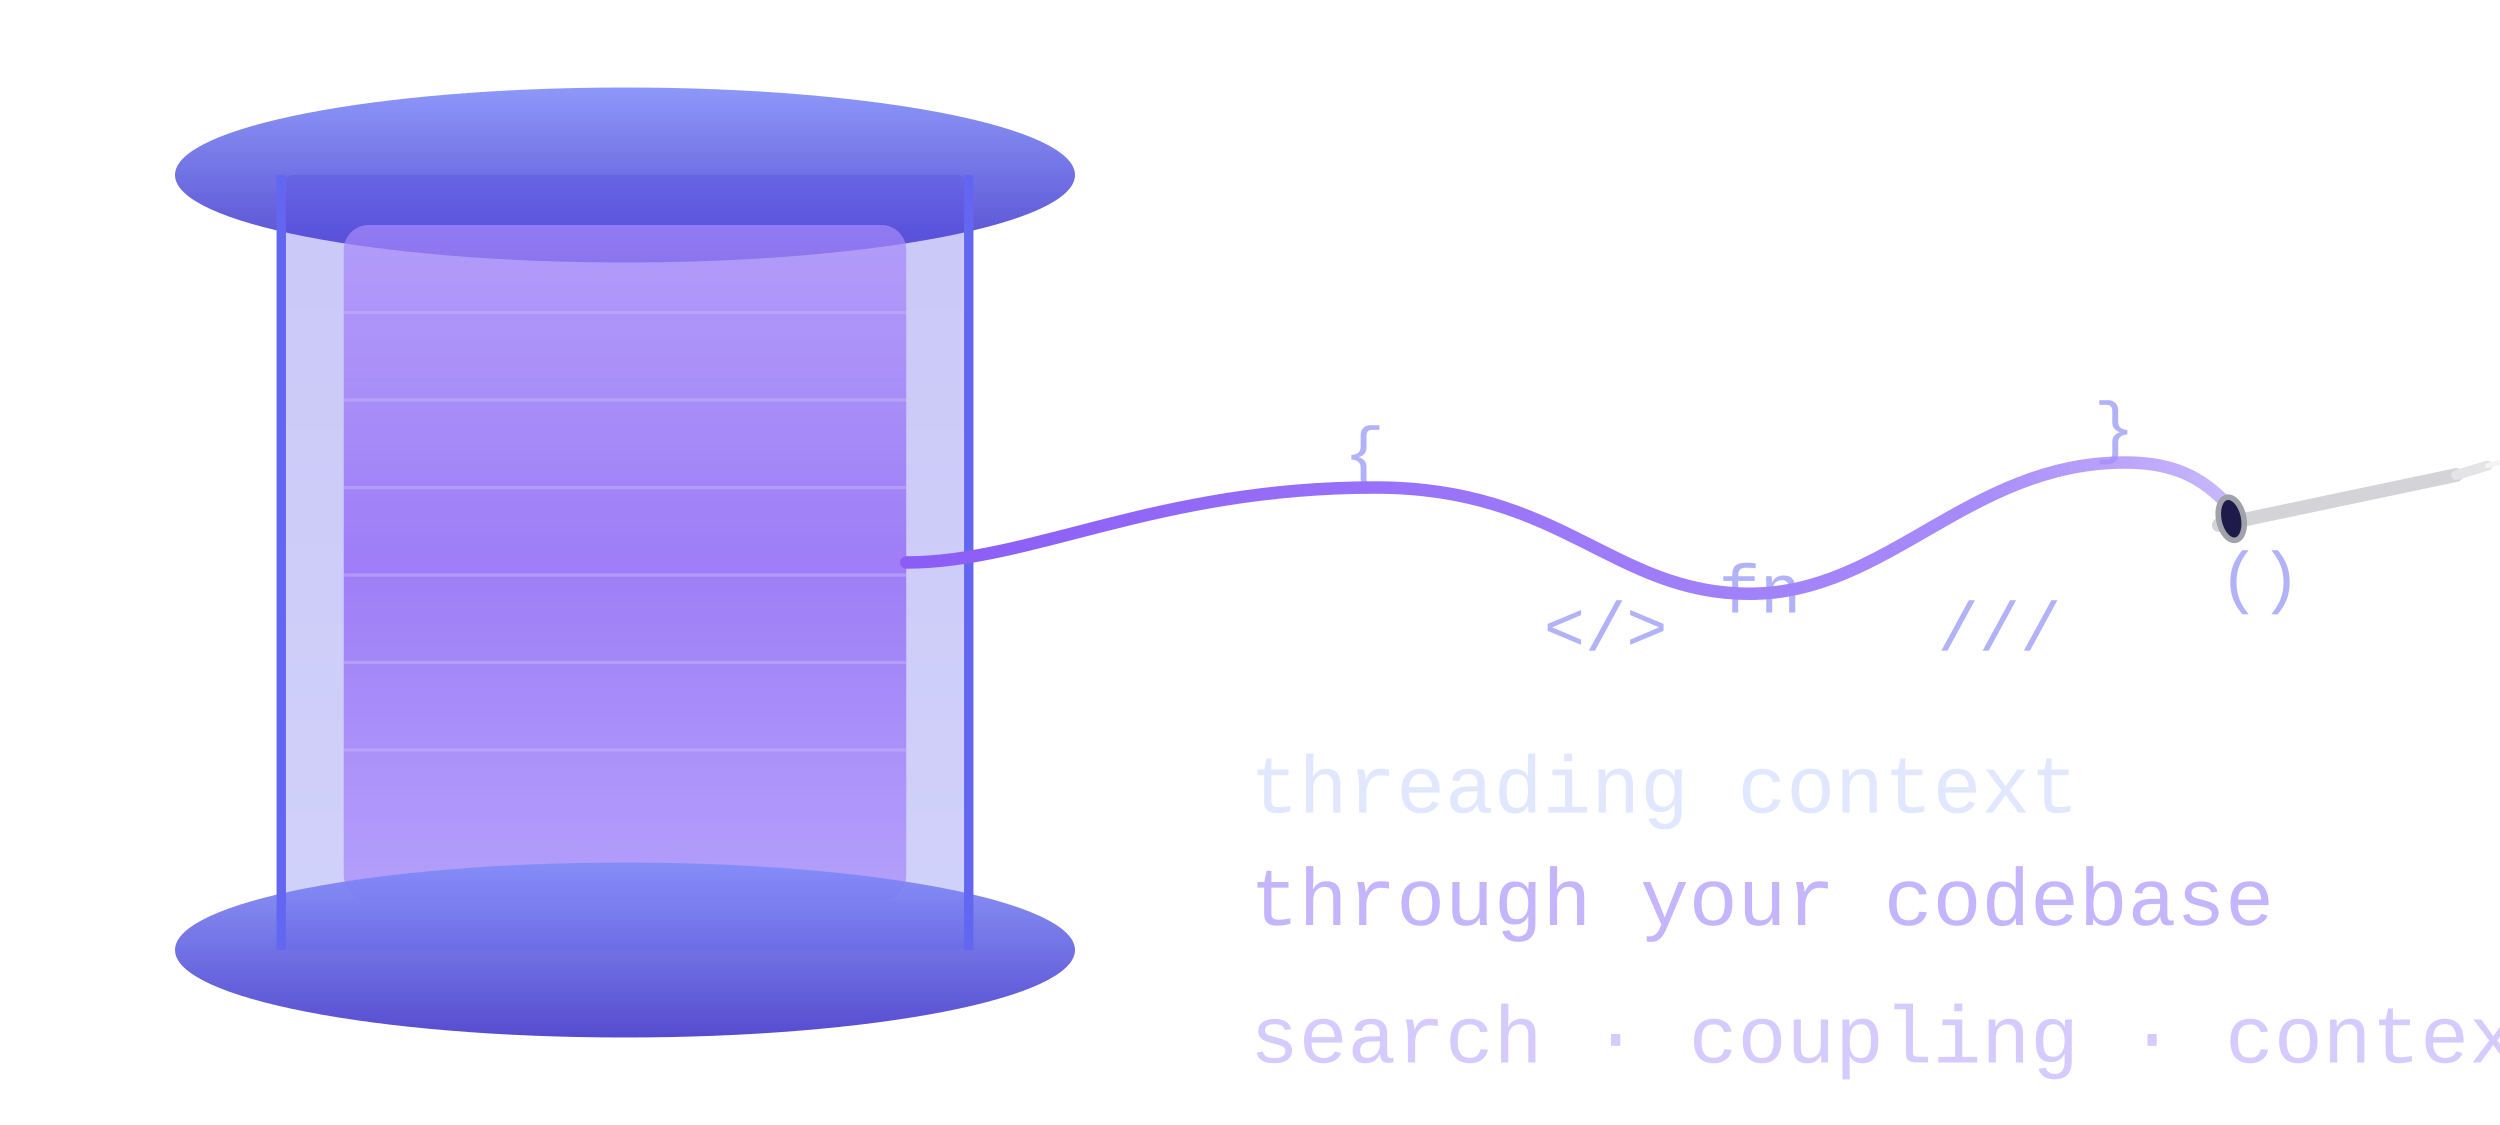
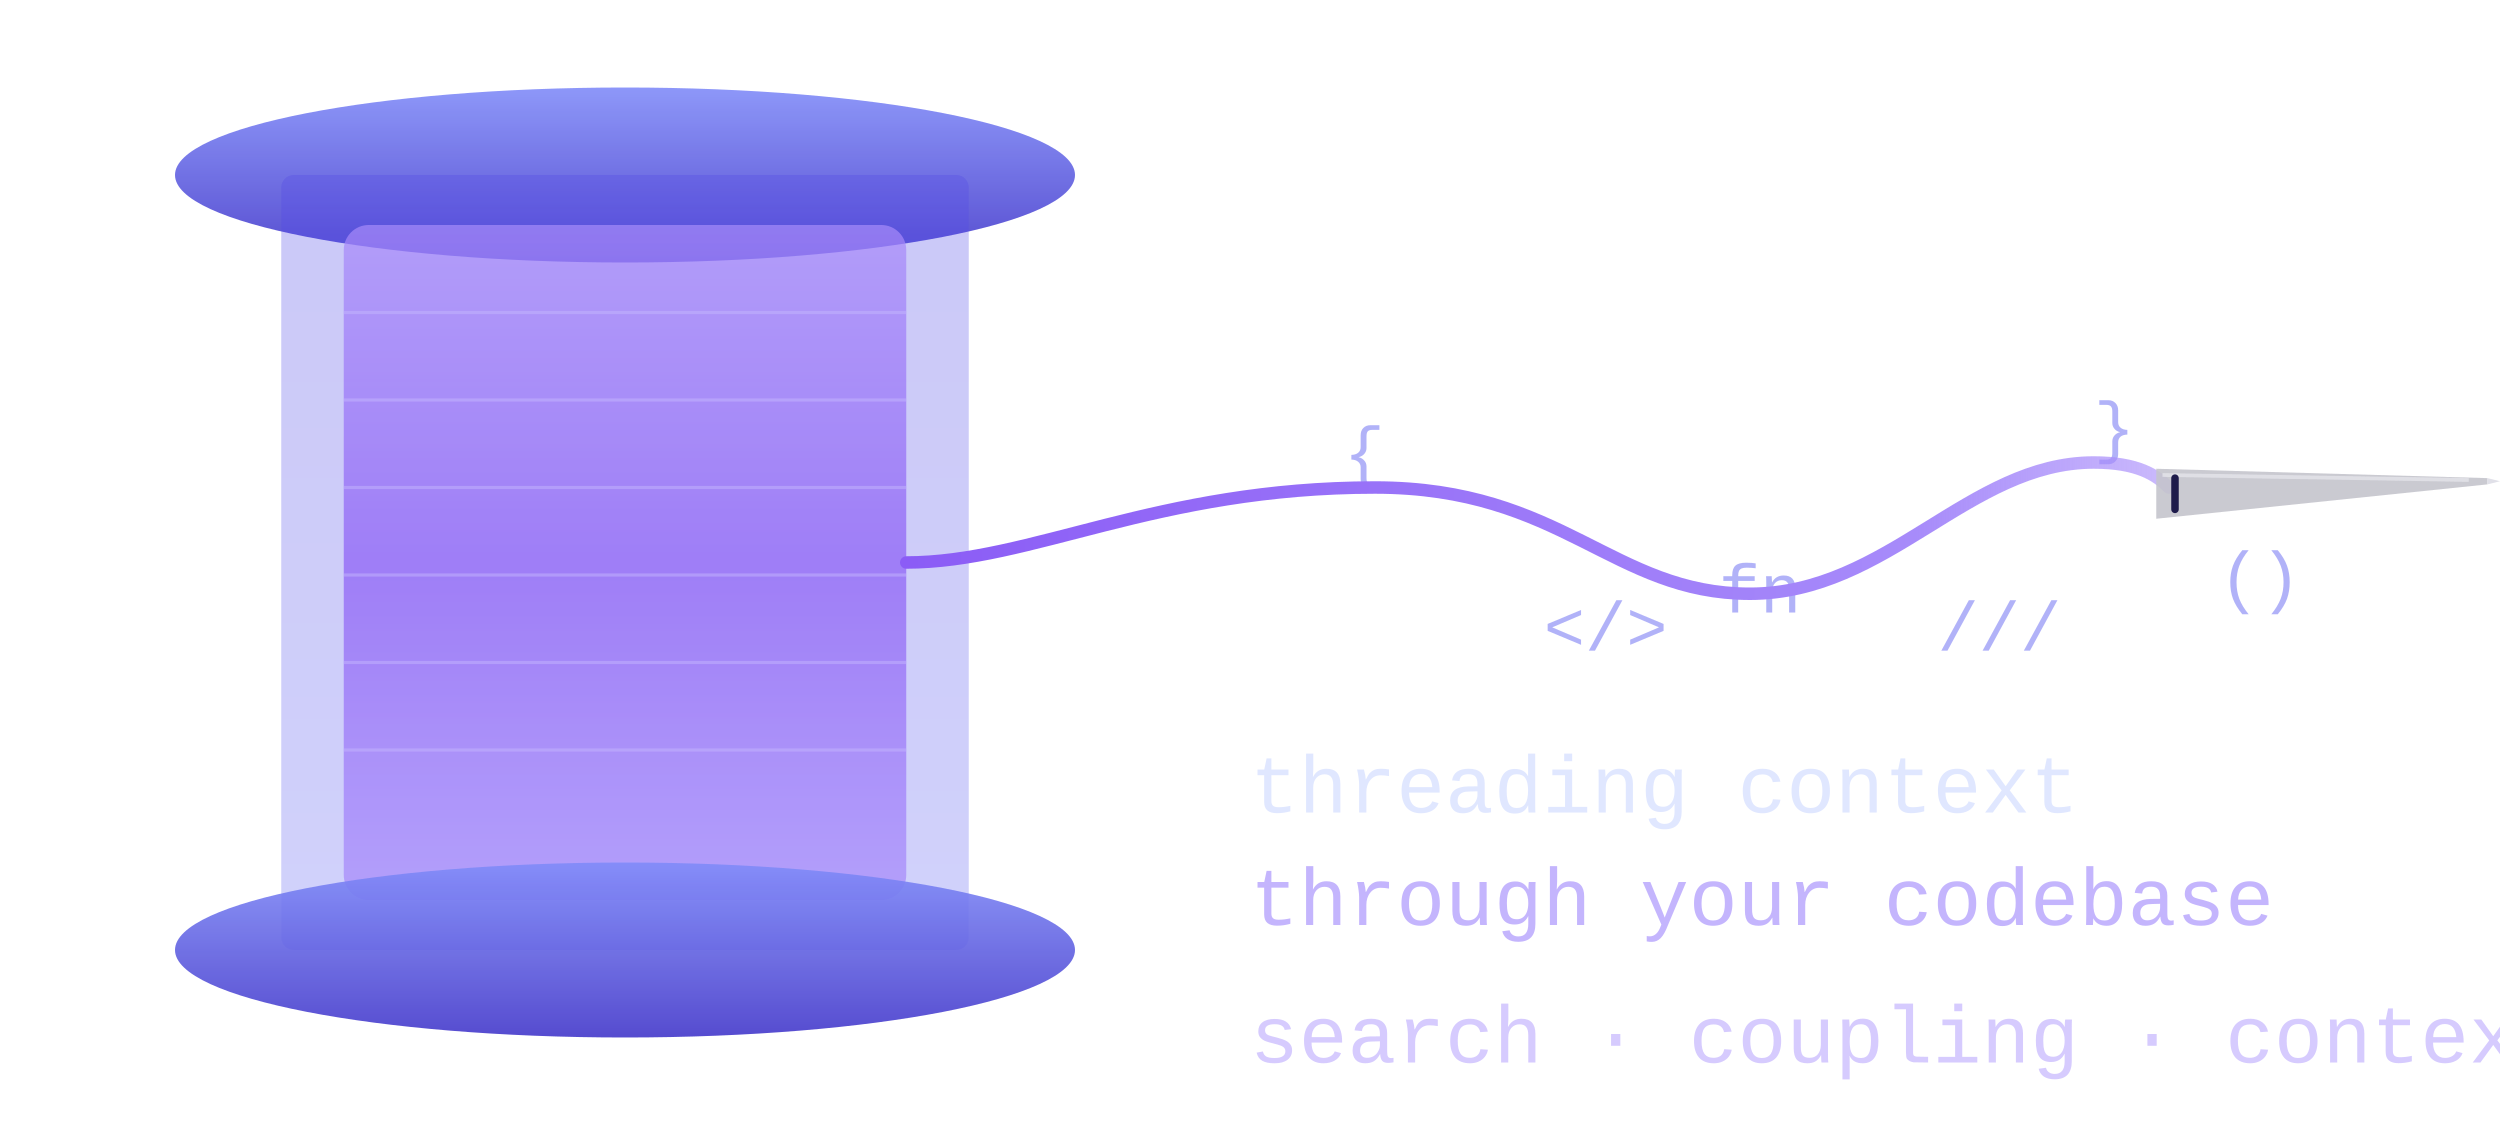
<svg xmlns="http://www.w3.org/2000/svg" viewBox="0 0 400 180" fill="none">
  <defs>
    <linearGradient id="spoolGrad" x1="0%" y1="0%" x2="0%" y2="100%">
      <stop offset="0%" style="stop-color:#4f46e5" />
      <stop offset="100%" style="stop-color:#6366f1" />
    </linearGradient>
    <linearGradient id="threadWrap" x1="0%" y1="0%" x2="0%" y2="100%">
      <stop offset="0%" style="stop-color:#a78bfa" />
      <stop offset="50%" style="stop-color:#8b5cf6" />
      <stop offset="100%" style="stop-color:#a78bfa" />
    </linearGradient>
    <linearGradient id="threadGrad" x1="0%" y1="0%" x2="100%" y2="0%">
      <stop offset="0%" style="stop-color:#8b5cf6" />
      <stop offset="80%" style="stop-color:#a78bfa" />
      <stop offset="100%" style="stop-color:#a78bfa;stop-opacity:0.6" />
    </linearGradient>
    <linearGradient id="flangeGrad" x1="0%" y1="0%" x2="0%" y2="100%">
      <stop offset="0%" style="stop-color:#818cf8" />
      <stop offset="100%" style="stop-color:#4338ca" />
    </linearGradient>
    <linearGradient id="needleGrad" x1="0%" y1="0%" x2="100%" y2="0%">
      <stop offset="0%" style="stop-color:#c4b5fd" />
      <stop offset="100%" style="stop-color:#e0e7ff" />
    </linearGradient>
  </defs>
  <style>
    .label { font-family: 'Courier New', Courier, monospace; font-size: 13px; fill: #c4b5fd; }
    .label-bright { font-family: 'Courier New', Courier, monospace; font-size: 13px; fill: #e0e7ff; }
    .code { font-family: 'Courier New', Courier, monospace; font-size: 11px; fill: #6366f1; opacity: 0.5; }
  </style>
  <ellipse cx="100" cy="28" rx="72" ry="14" fill="url(#flangeGrad)" opacity="0.9" />
  <rect x="45" y="28" width="110" height="124" rx="2" fill="url(#spoolGrad)" opacity="0.3" />
  <rect x="55" y="36" width="90" height="108" rx="4" fill="url(#threadWrap)" opacity="0.7" />
  <line x1="55" y1="50" x2="145" y2="50" stroke="#c4b5fd" stroke-width="0.5" opacity="0.5" />
  <line x1="55" y1="64" x2="145" y2="64" stroke="#c4b5fd" stroke-width="0.5" opacity="0.5" />
  <line x1="55" y1="78" x2="145" y2="78" stroke="#c4b5fd" stroke-width="0.5" opacity="0.5" />
  <line x1="55" y1="92" x2="145" y2="92" stroke="#c4b5fd" stroke-width="0.5" opacity="0.5" />
  <line x1="55" y1="106" x2="145" y2="106" stroke="#c4b5fd" stroke-width="0.5" opacity="0.5" />
  <line x1="55" y1="120" x2="145" y2="120" stroke="#c4b5fd" stroke-width="0.5" opacity="0.5" />
  <ellipse cx="100" cy="152" rx="72" ry="14" fill="url(#flangeGrad)" opacity="0.9" />
-   <line x1="45" y1="28" x2="45" y2="152" stroke="#6366f1" stroke-width="1.5" />
-   <line x1="155" y1="28" x2="155" y2="152" stroke="#6366f1" stroke-width="1.5" />
  <text x="215" y="76" class="code" font-size="14">{</text>
  <text x="275" y="98" class="code" font-size="14">fn</text>
  <text x="335" y="72" class="code" font-size="14">}</text>
  <text x="247" y="104" class="code" font-size="12">&lt;/&gt;</text>
  <text x="310" y="104" class="code" font-size="12">///</text>
  <text x="355" y="96" class="code" font-size="14">()</text>
-   <path d="M 145 90 C 165 90, 185 78, 220 78 C 250 78, 258 95, 280 95 C 302 95, 315 74, 340 74 C 352 74, 355 80, 358 82" stroke="url(#threadGrad)" stroke-width="2" fill="none" stroke-linecap="round" />
-   <path d="M 355 84 L 393 76" stroke="#d4d4d8" stroke-width="2.2" stroke-linecap="round" />
-   <path d="M 393 76 L 398 74.5" stroke="#e4e4e7" stroke-width="1.6" stroke-linecap="round" />
-   <path d="M 398 74.5 L 400 74" stroke="#f4f4f5" stroke-width="0.8" stroke-linecap="round" />
-   <ellipse cx="357" cy="83" rx="2" ry="3.5" stroke="#a1a1aa" stroke-width="0.9" fill="#1e1b4b" transform="rotate(-12 357 83)" />
+   <path d="M 145 90 C 165 90, 185 78, 220 78 C 250 78, 258 95, 280 95 C 302 95, 315 74, 335 74 C 342 74, 345 76, 347 78" stroke="url(#threadGrad)" stroke-width="2" fill="none" stroke-linecap="round" />
+   <polygon points="345,75 345,83 398,77.5 398,76.5" fill="#c4c4cc" opacity="0.9" />
+   <line x1="346" y1="76" x2="395" y2="76.8" stroke="#e8e8ee" stroke-width="0.6" opacity="0.7" />
+   <polygon points="398,77.5 398,76.5 400,77" fill="#e0e0e8" />
+   <line x1="348" y1="76.5" x2="348" y2="81.5" stroke="#1e1b4b" stroke-width="1.2" stroke-linecap="round" />
  <text x="200" y="130" class="label-bright">threading context</text>
  <text x="200" y="148" class="label">through your codebase</text>
  <text x="200" y="170" class="label" opacity="0.7">search · coupling · context</text>
</svg>
